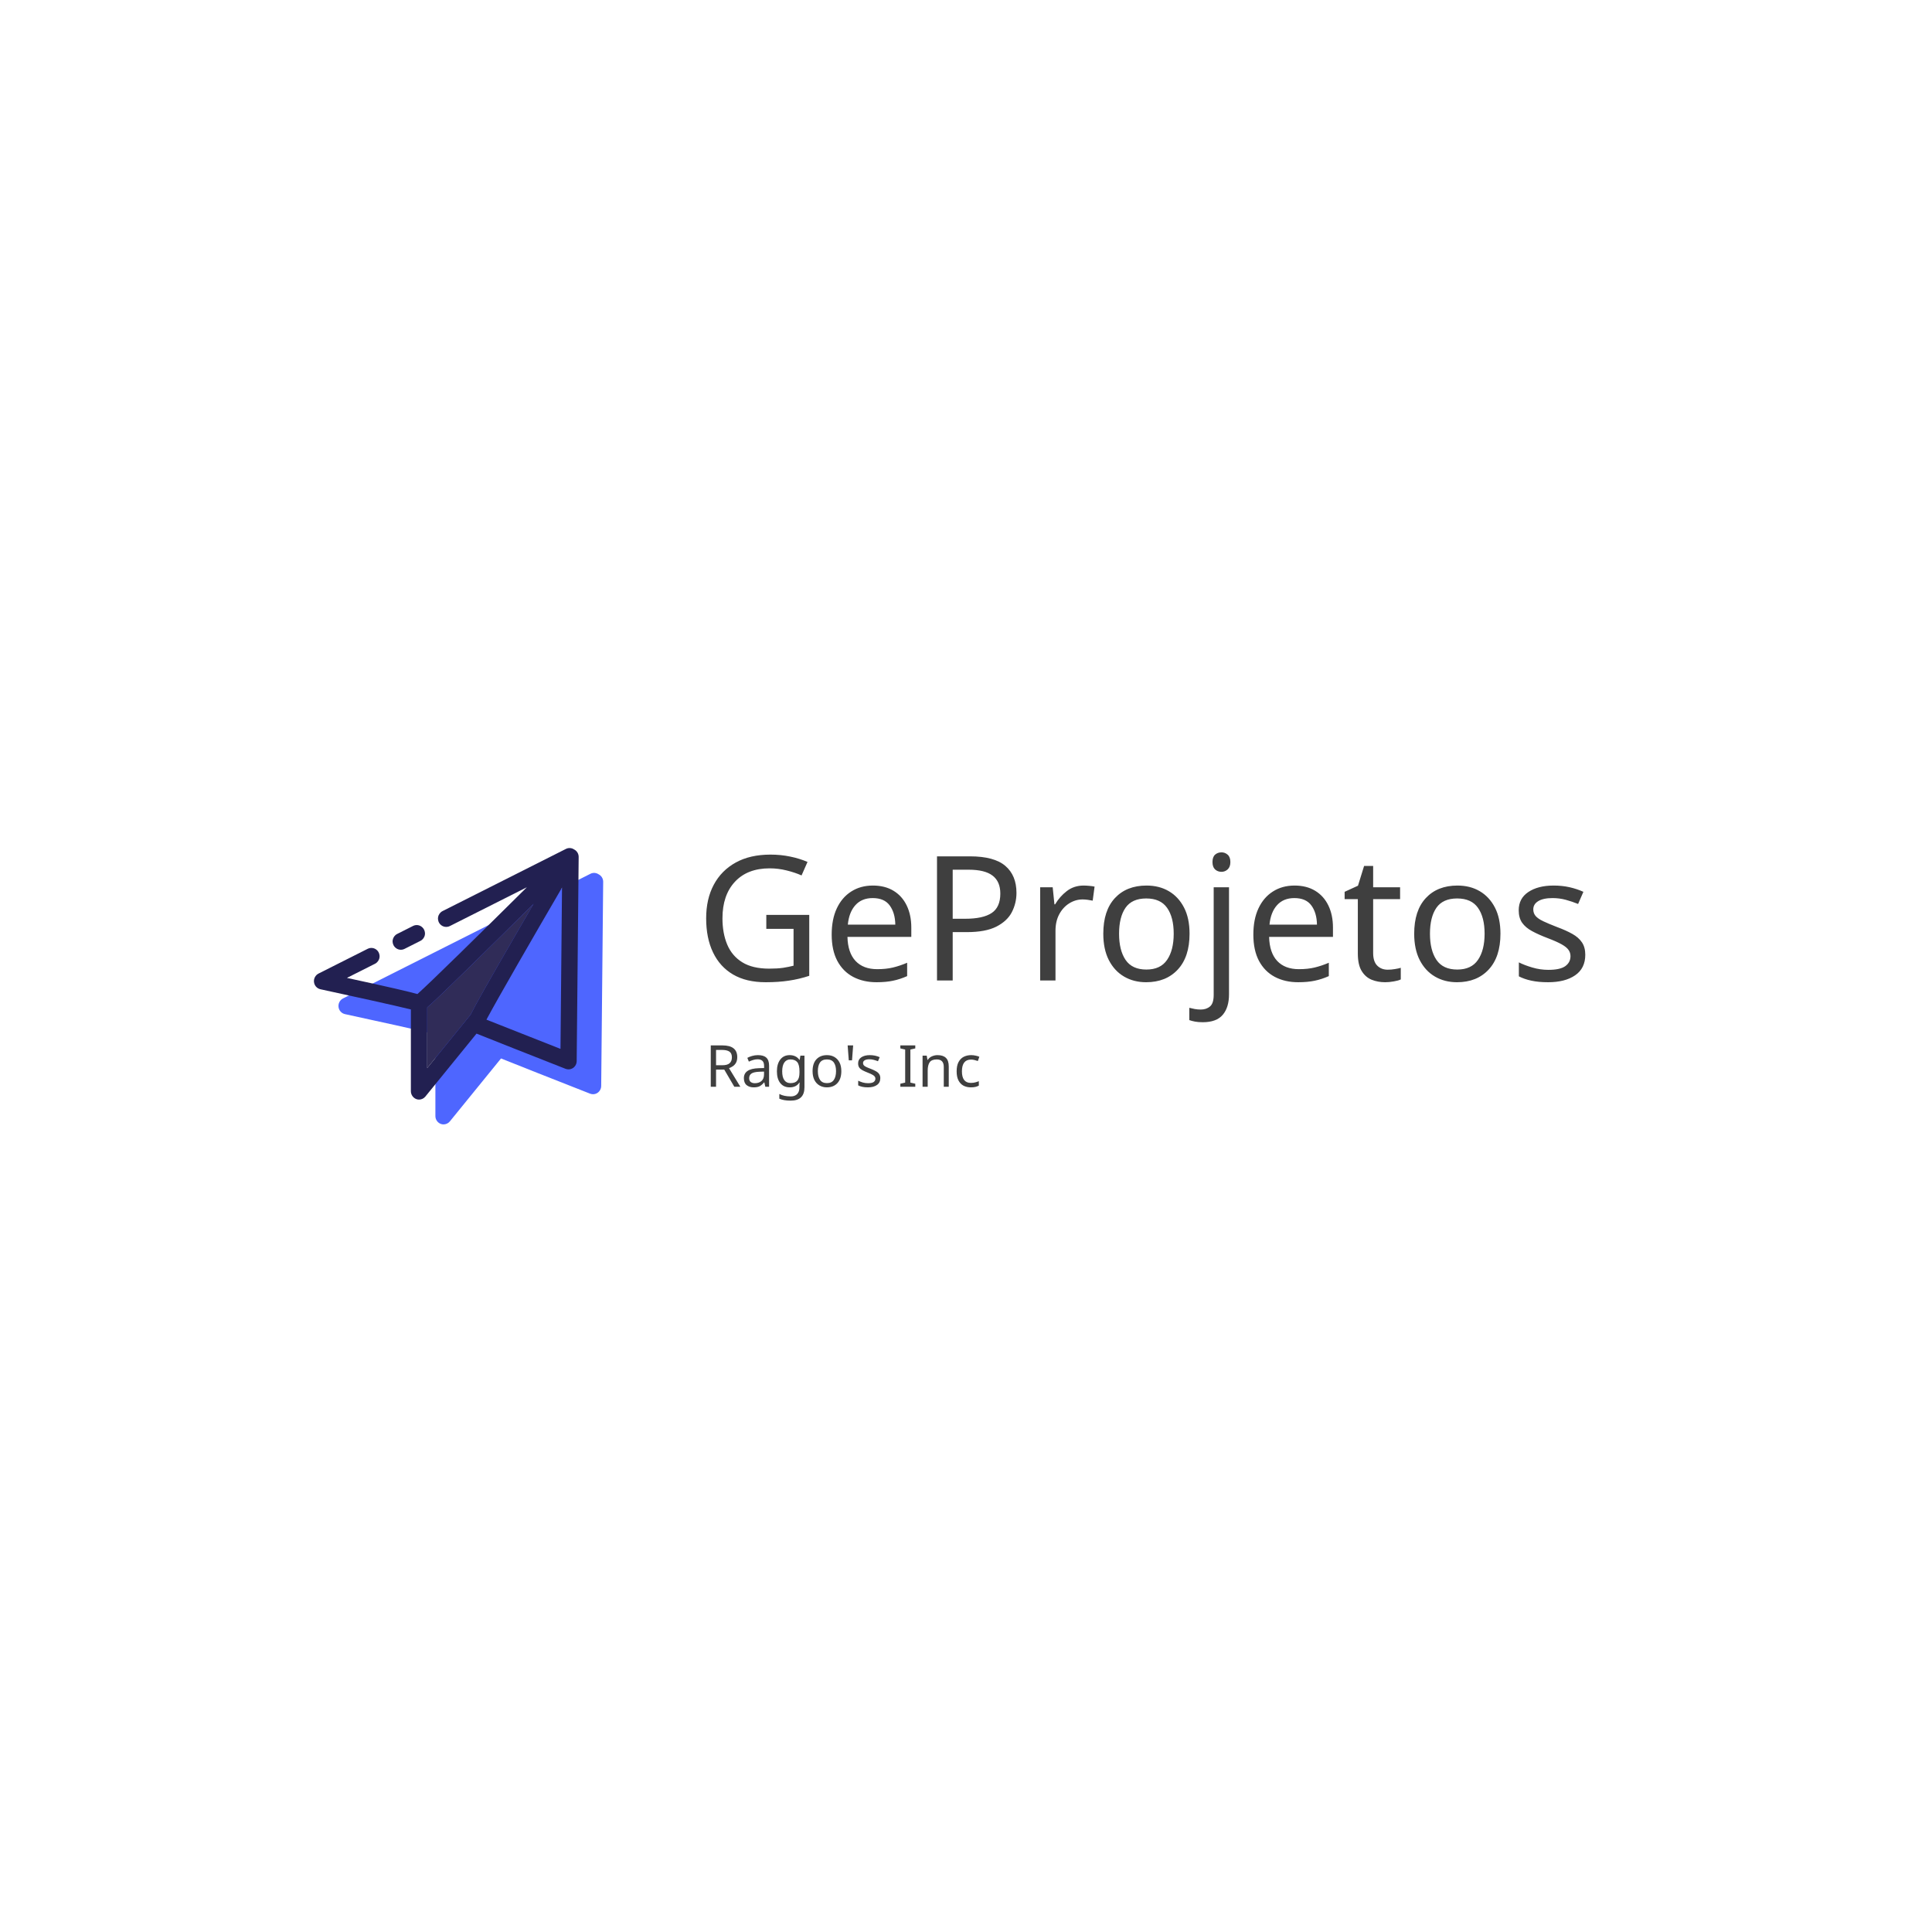
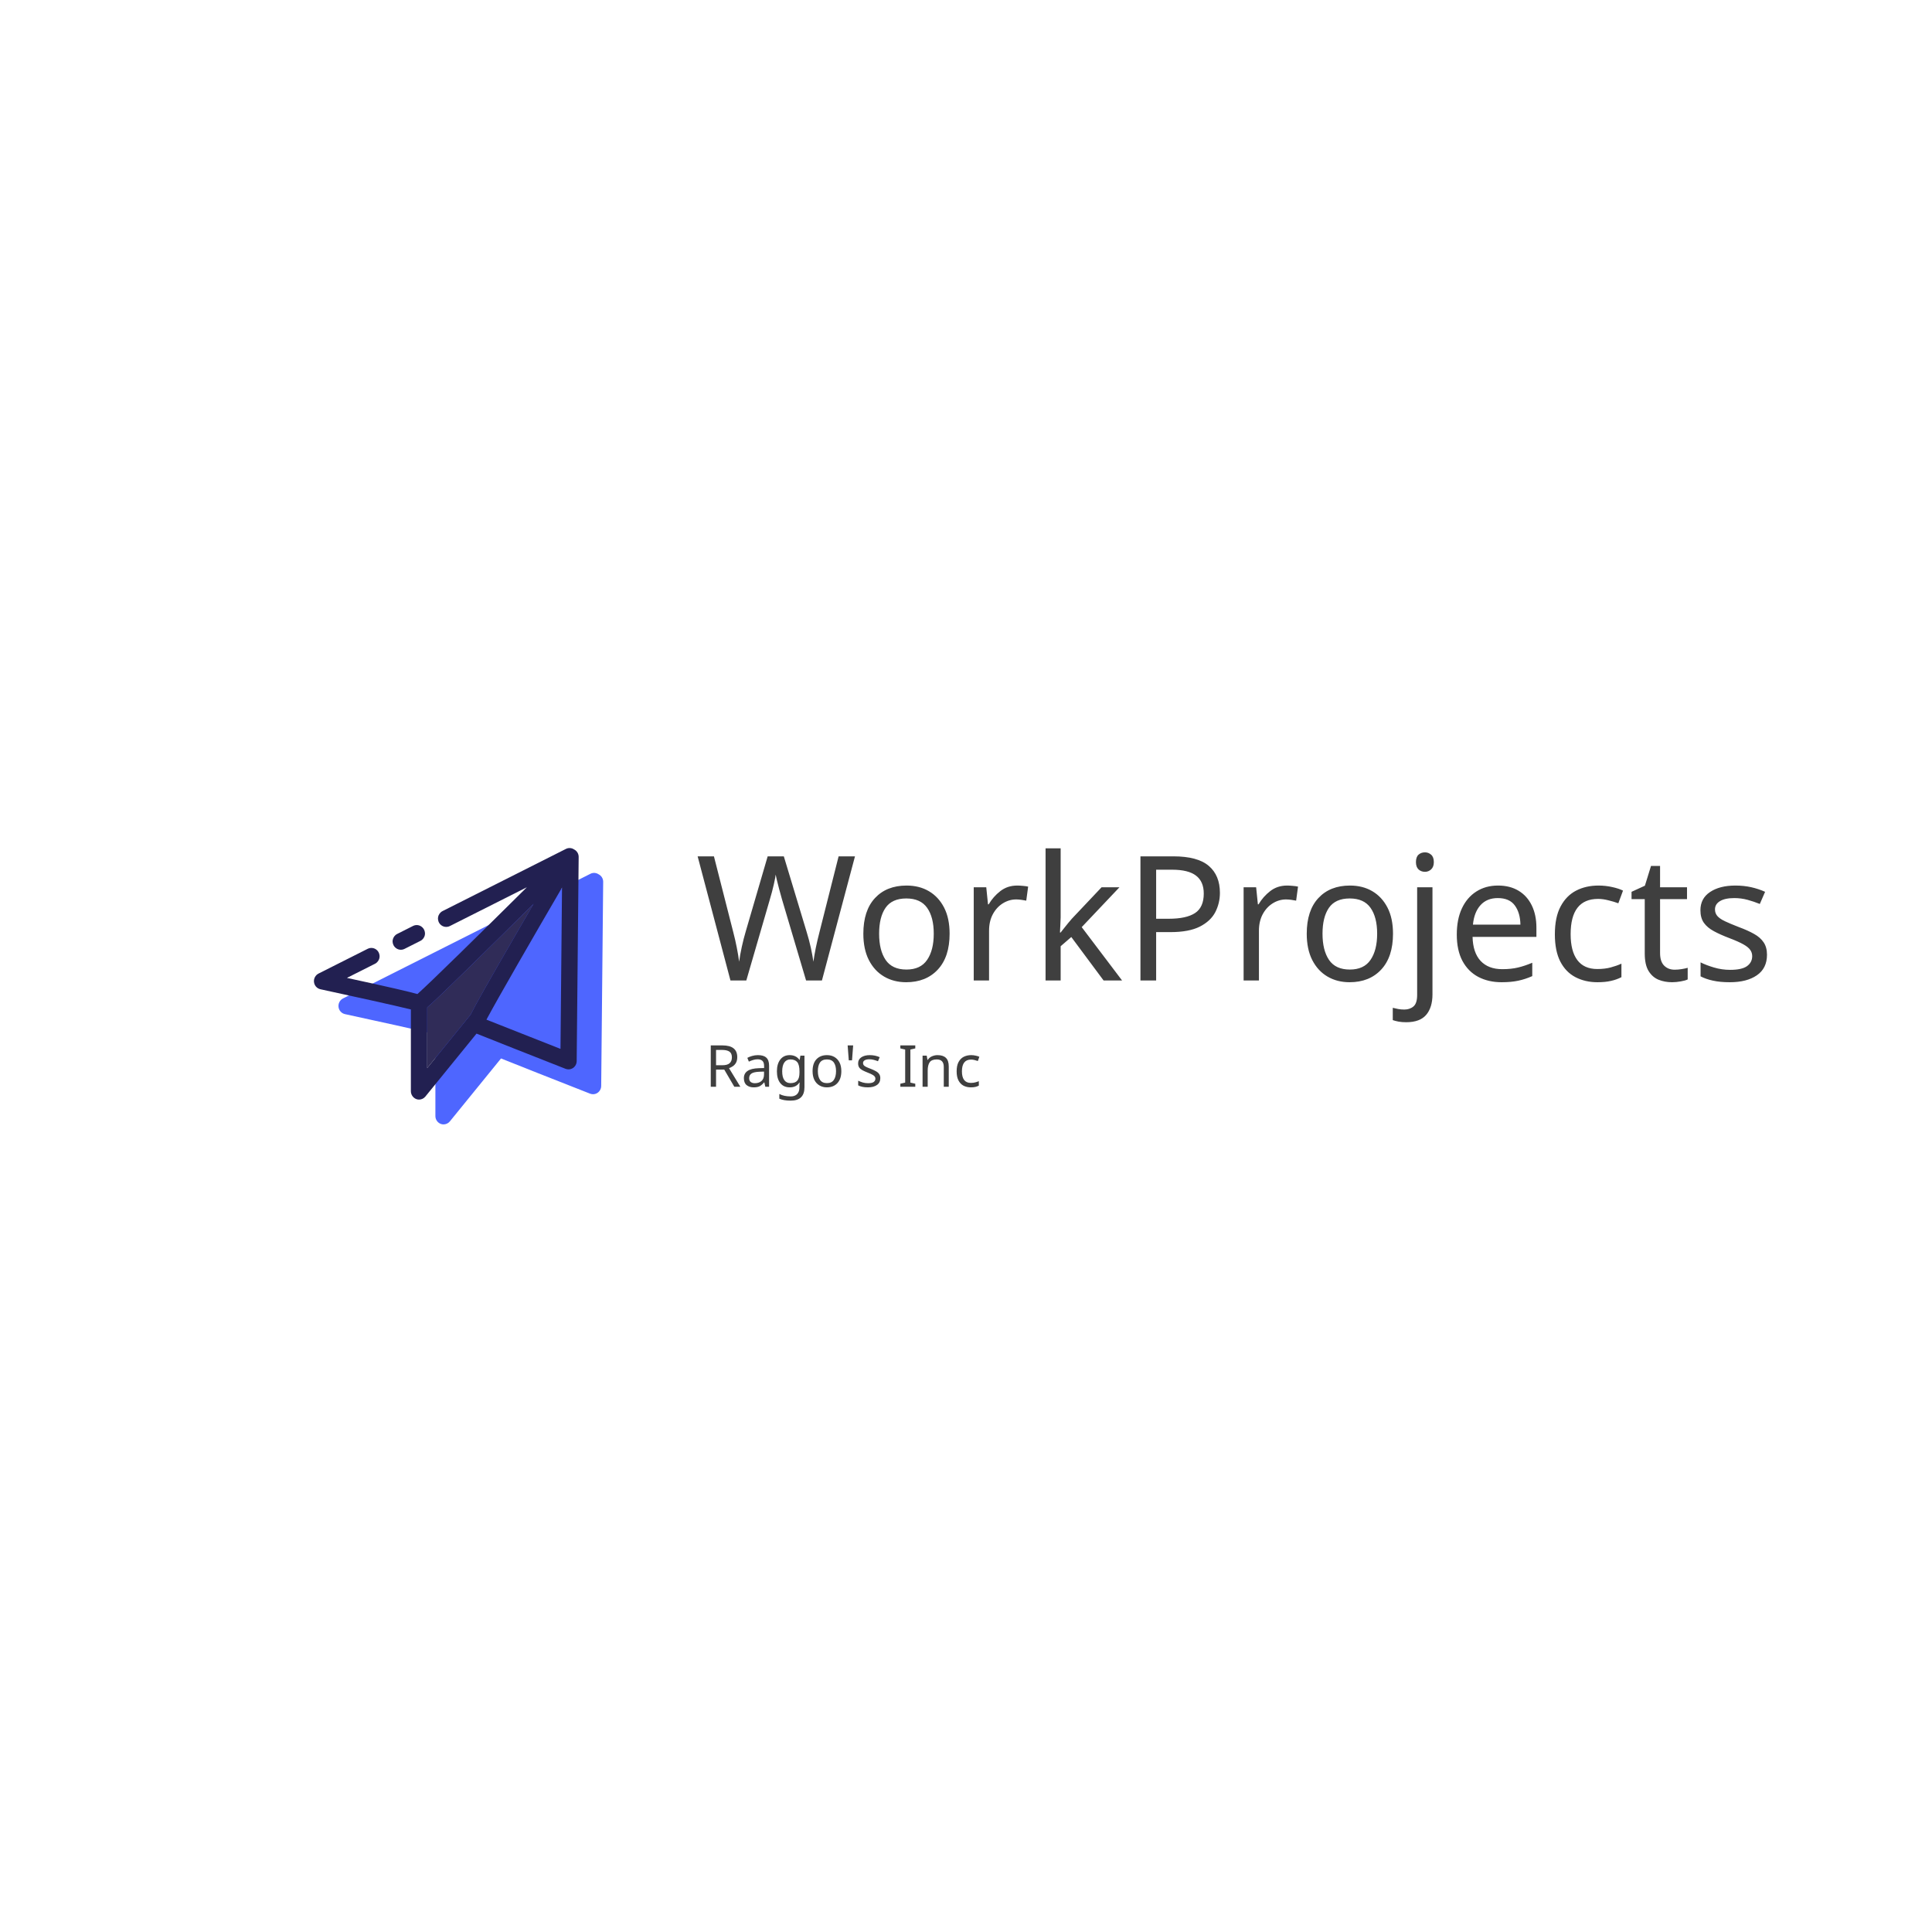
<svg xmlns="http://www.w3.org/2000/svg" width="400" height="400" viewBox="0 0 400 400">
  <defs>
    <clipPath id="clip-LogoMarca_-_1">
      <rect width="400" height="400" />
    </clipPath>
  </defs>
  <g id="LogoMarca_-_1" data-name="LogoMarca - 1" clip-path="url(#clip-LogoMarca_-_1)">
    <g id="Grupo_6" data-name="Grupo 6" transform="translate(-25 -24)">
      <g id="paper-plane" transform="translate(90 193.957)">
        <g id="Grupo_2" data-name="Grupo 2" transform="translate(0 5.622)">
          <path id="Caminho_1" data-name="Caminho 1" d="M75.289,27.641a1.663,1.663,0,0,0-1.67-.1L22.392,53.35a1.751,1.751,0,0,0-.934,1.771A1.716,1.716,0,0,0,22.794,56.6c6.08,1.311,15.526,3.385,18.72,4.183V77.7a1.733,1.733,0,0,0,1.122,1.632,1.626,1.626,0,0,0,.573.1,1.708,1.708,0,0,0,1.3-.625L55.1,65.779c2.852,1.155,11.253,4.462,18.446,7.291a1.847,1.847,0,0,0,.608.113,1.669,1.669,0,0,0,.95-.3,1.742,1.742,0,0,0,.737-1.415l.411-42.269A1.726,1.726,0,0,0,75.289,27.641ZM43.475,57.768a1.4,1.4,0,0,1,.489.182A5.182,5.182,0,0,0,43.475,57.768Z" transform="translate(-16.37 -22.215)" fill="#4e66ff" />
          <g id="XMLID_13_">
            <g id="Grupo_1" data-name="Grupo 1">
              <path id="Caminho_2" data-name="Caminho 2" d="M121.1,54.445c-1.19,2.057-2.467,4.253-3.734,6.449-5.729,9.921-8.246,14.356-9.308,16.508L99.079,88.443V75.875c.283-.234.573-.494.89-.781.839-.781,2.055-1.927,3.605-3.428,2.6-2.509,6.208-6.032,10.7-10.476C116.625,58.88,118.963,56.563,121.1,54.445Z" transform="translate(-75.628 -42.889)" fill="#302c58" />
              <path id="Caminho_3" data-name="Caminho 3" d="M75,73.518l-.025-.026a1.672,1.672,0,0,0-1.946-.322l-3.306,1.666a1.724,1.724,0,0,0-.443,2.742l.025.025a1.673,1.673,0,0,0,1.946.323l3.306-1.666A1.722,1.722,0,0,0,75,73.518Z" transform="translate(-52.505 -57.045)" fill="#222051" />
              <path id="Caminho_4" data-name="Caminho 4" d="M53.842,5.9a1.663,1.663,0,0,0-1.67-.1L26.625,18.673a1.741,1.741,0,0,0-.447,2.771h0a1.691,1.691,0,0,0,1.966.326L44.08,13.742C34.471,23.272,24,33.574,21.421,35.849c-1.7-.477-5.524-1.38-14.592-3.342l5.817-2.93a1.74,1.74,0,0,0,.446-2.769h0a1.687,1.687,0,0,0-1.964-.325L.945,31.612a1.752,1.752,0,0,0-.934,1.771,1.716,1.716,0,0,0,1.336,1.475c6.08,1.311,15.526,3.385,18.72,4.183V55.927a1.77,1.77,0,0,0,1.061,1.648,1.647,1.647,0,0,0,.634.128,1.707,1.707,0,0,0,1.3-.625L33.658,44.042C36.51,45.2,44.911,48.5,52.1,51.333a1.848,1.848,0,0,0,.608.113,1.677,1.677,0,0,0,.951-.3,1.742,1.742,0,0,0,.737-1.415l.411-42.269A1.728,1.728,0,0,0,53.842,5.9ZM32.425,40.135,23.451,51.176V38.608c.283-.234.573-.494.89-.781.839-.781,2.055-1.927,3.605-3.428,2.6-2.509,6.208-6.032,10.7-10.476C41,21.614,43.335,19.3,45.467,17.178c-1.19,2.057-2.467,4.253-3.734,6.449C36,33.548,33.487,37.983,32.425,40.135ZM51.042,47.2c-5.575-2.187-12.323-4.851-15.329-6.05,2.295-4.305,9.608-16.977,15.646-27.332Z" transform="translate(0 -5.622)" fill="#222051" />
              <path id="Caminho_5" data-name="Caminho 5" d="M93.562,134.275a1.388,1.388,0,0,0-.488-.182C93.288,134.163,93.442,134.223,93.562,134.275Z" transform="translate(-71.044 -103.685)" fill="#222051" />
            </g>
          </g>
        </g>
      </g>
      <g id="Grupo_5" data-name="Grupo 5" transform="translate(0 13)">
-         <text id="GeProjetos" transform="translate(169 214)" fill="#3f3f3f" font-size="36" font-family="FredokaOne-Regular, Fredoka One">
-           <tspan x="0" y="0">GeProjetos</tspan>
+         <text id="WorkProjects" transform="translate(169 214)" fill="#3f3f3f" font-size="36" font-family="FredokaOne-Regular, Fredoka One">
+           <tspan x="0" y="0">WorkProjects</tspan>
        </text>
        <text id="Rago_s_Inc" data-name="Rago's Inc" transform="translate(171 236)" fill="#3f3f3f" font-size="12" font-family="FredokaOne-Regular, Fredoka One">
          <tspan x="0" y="0">Rago's Inc</tspan>
        </text>
      </g>
    </g>
  </g>
</svg>
